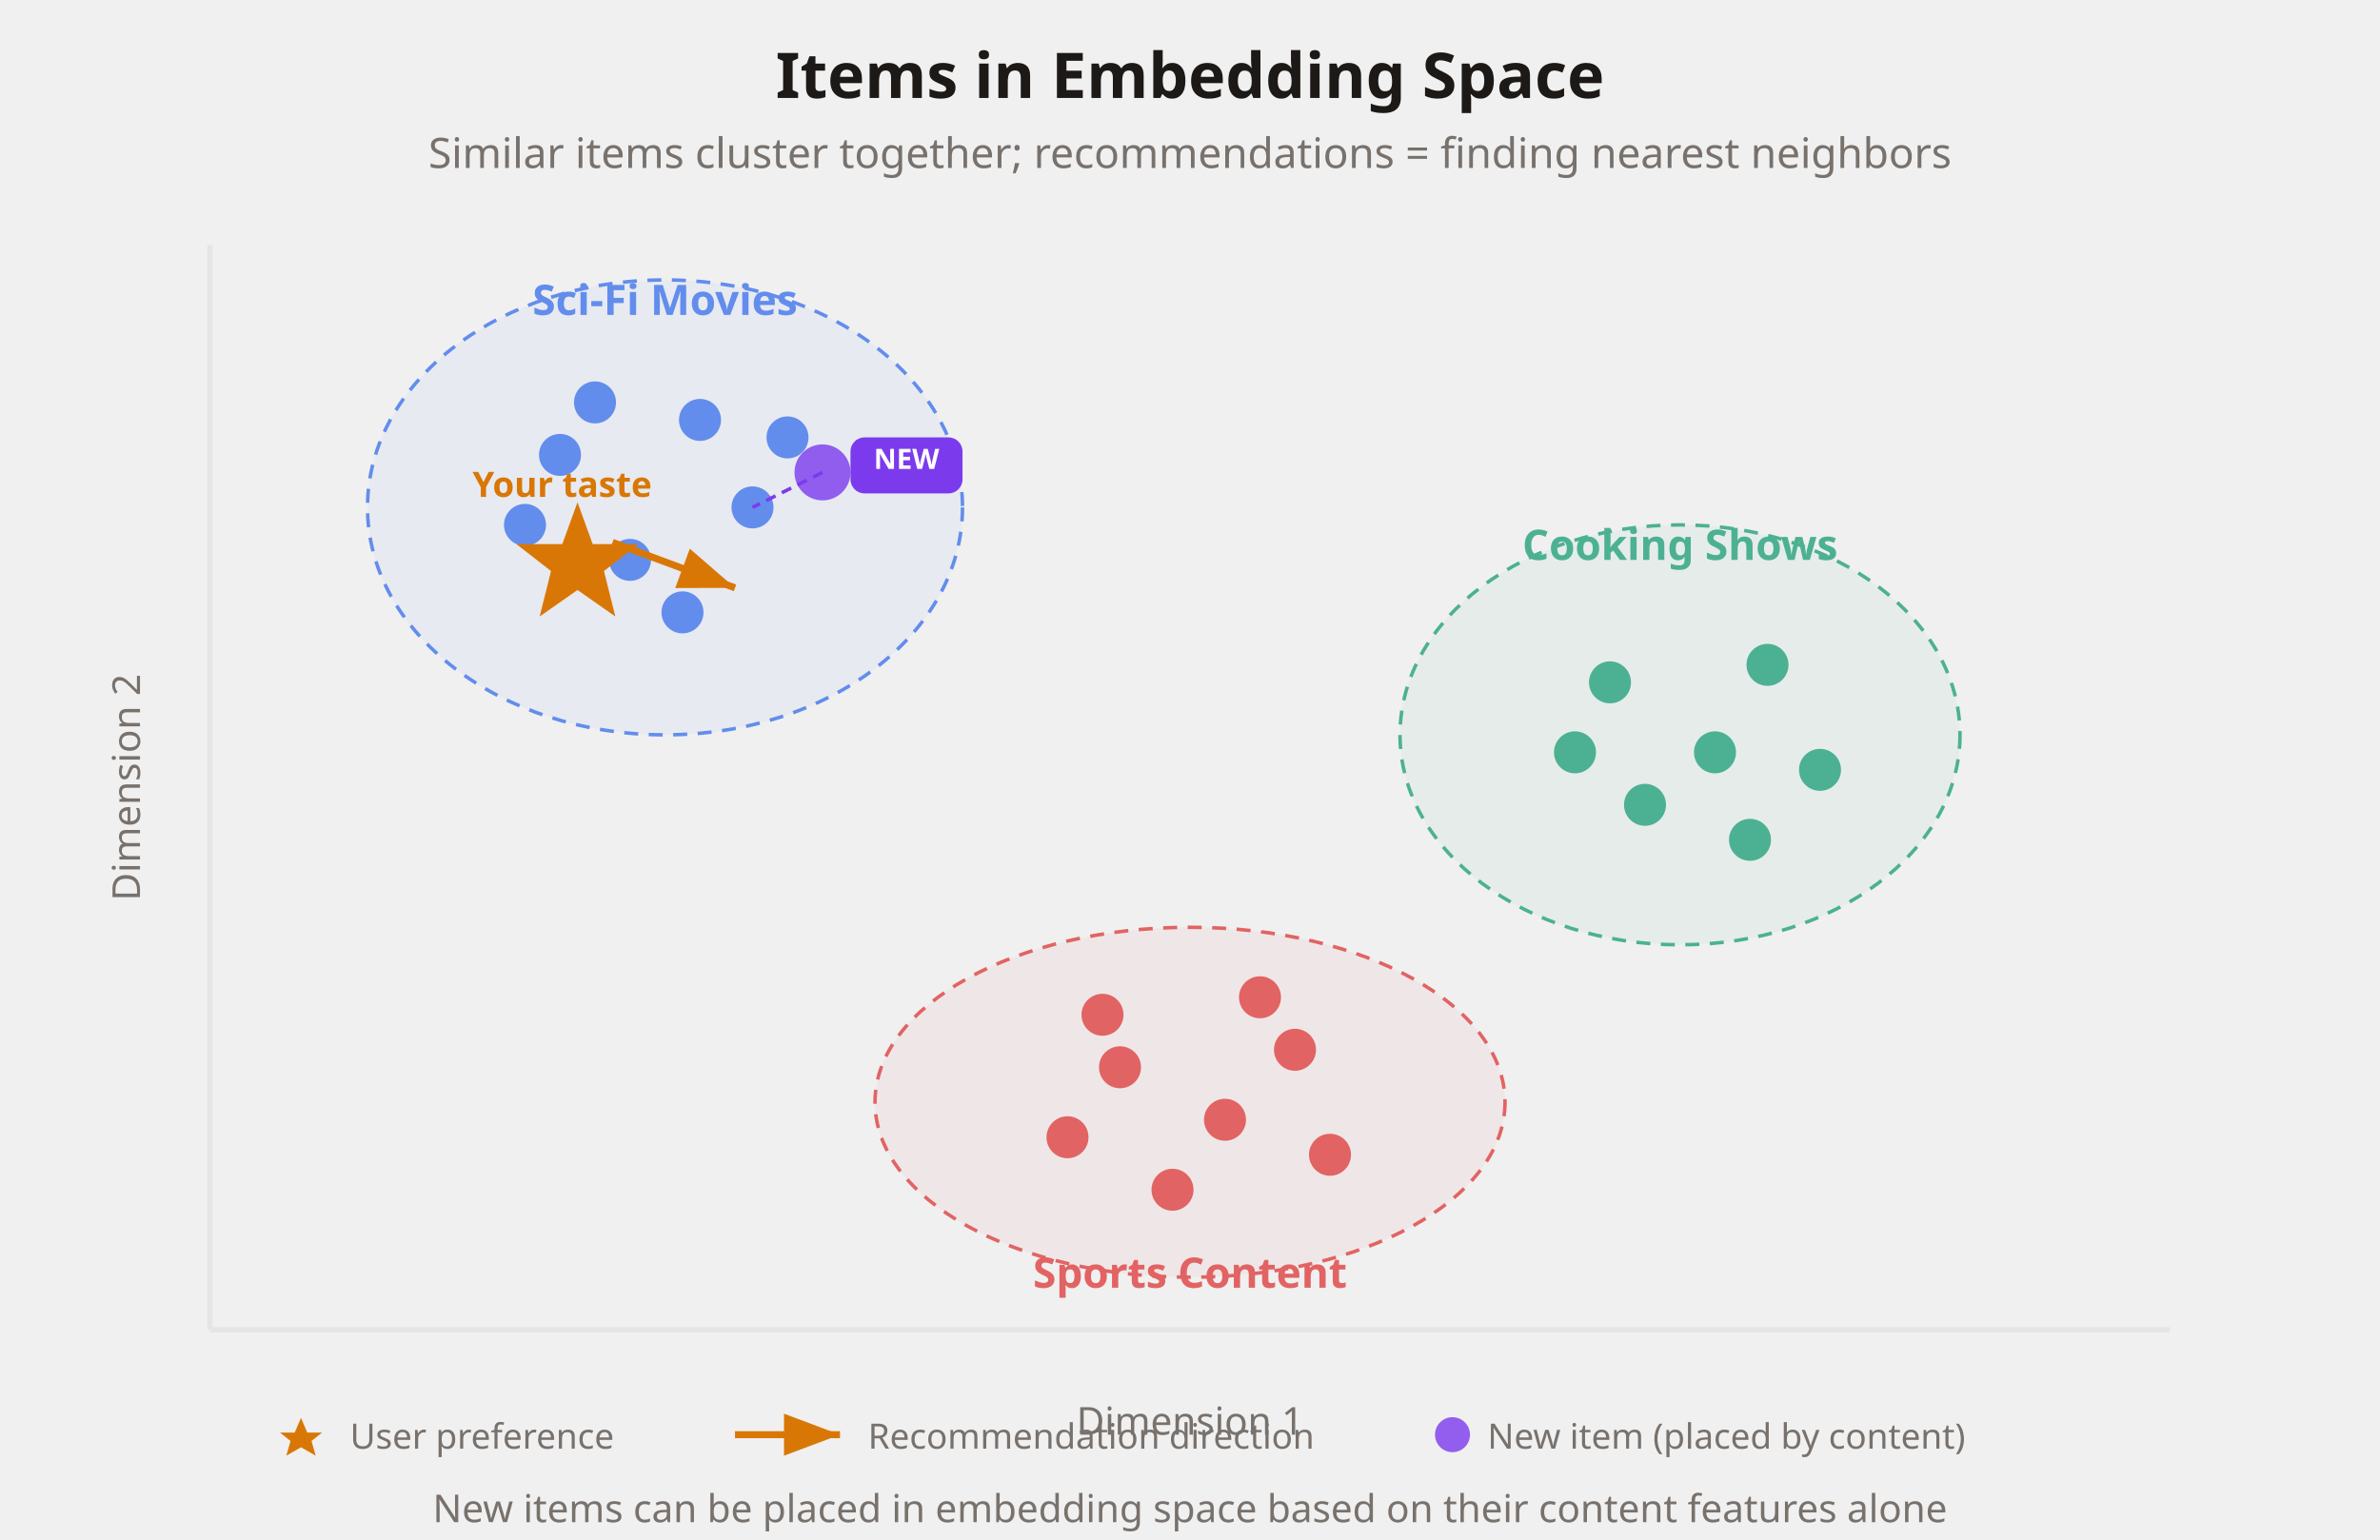
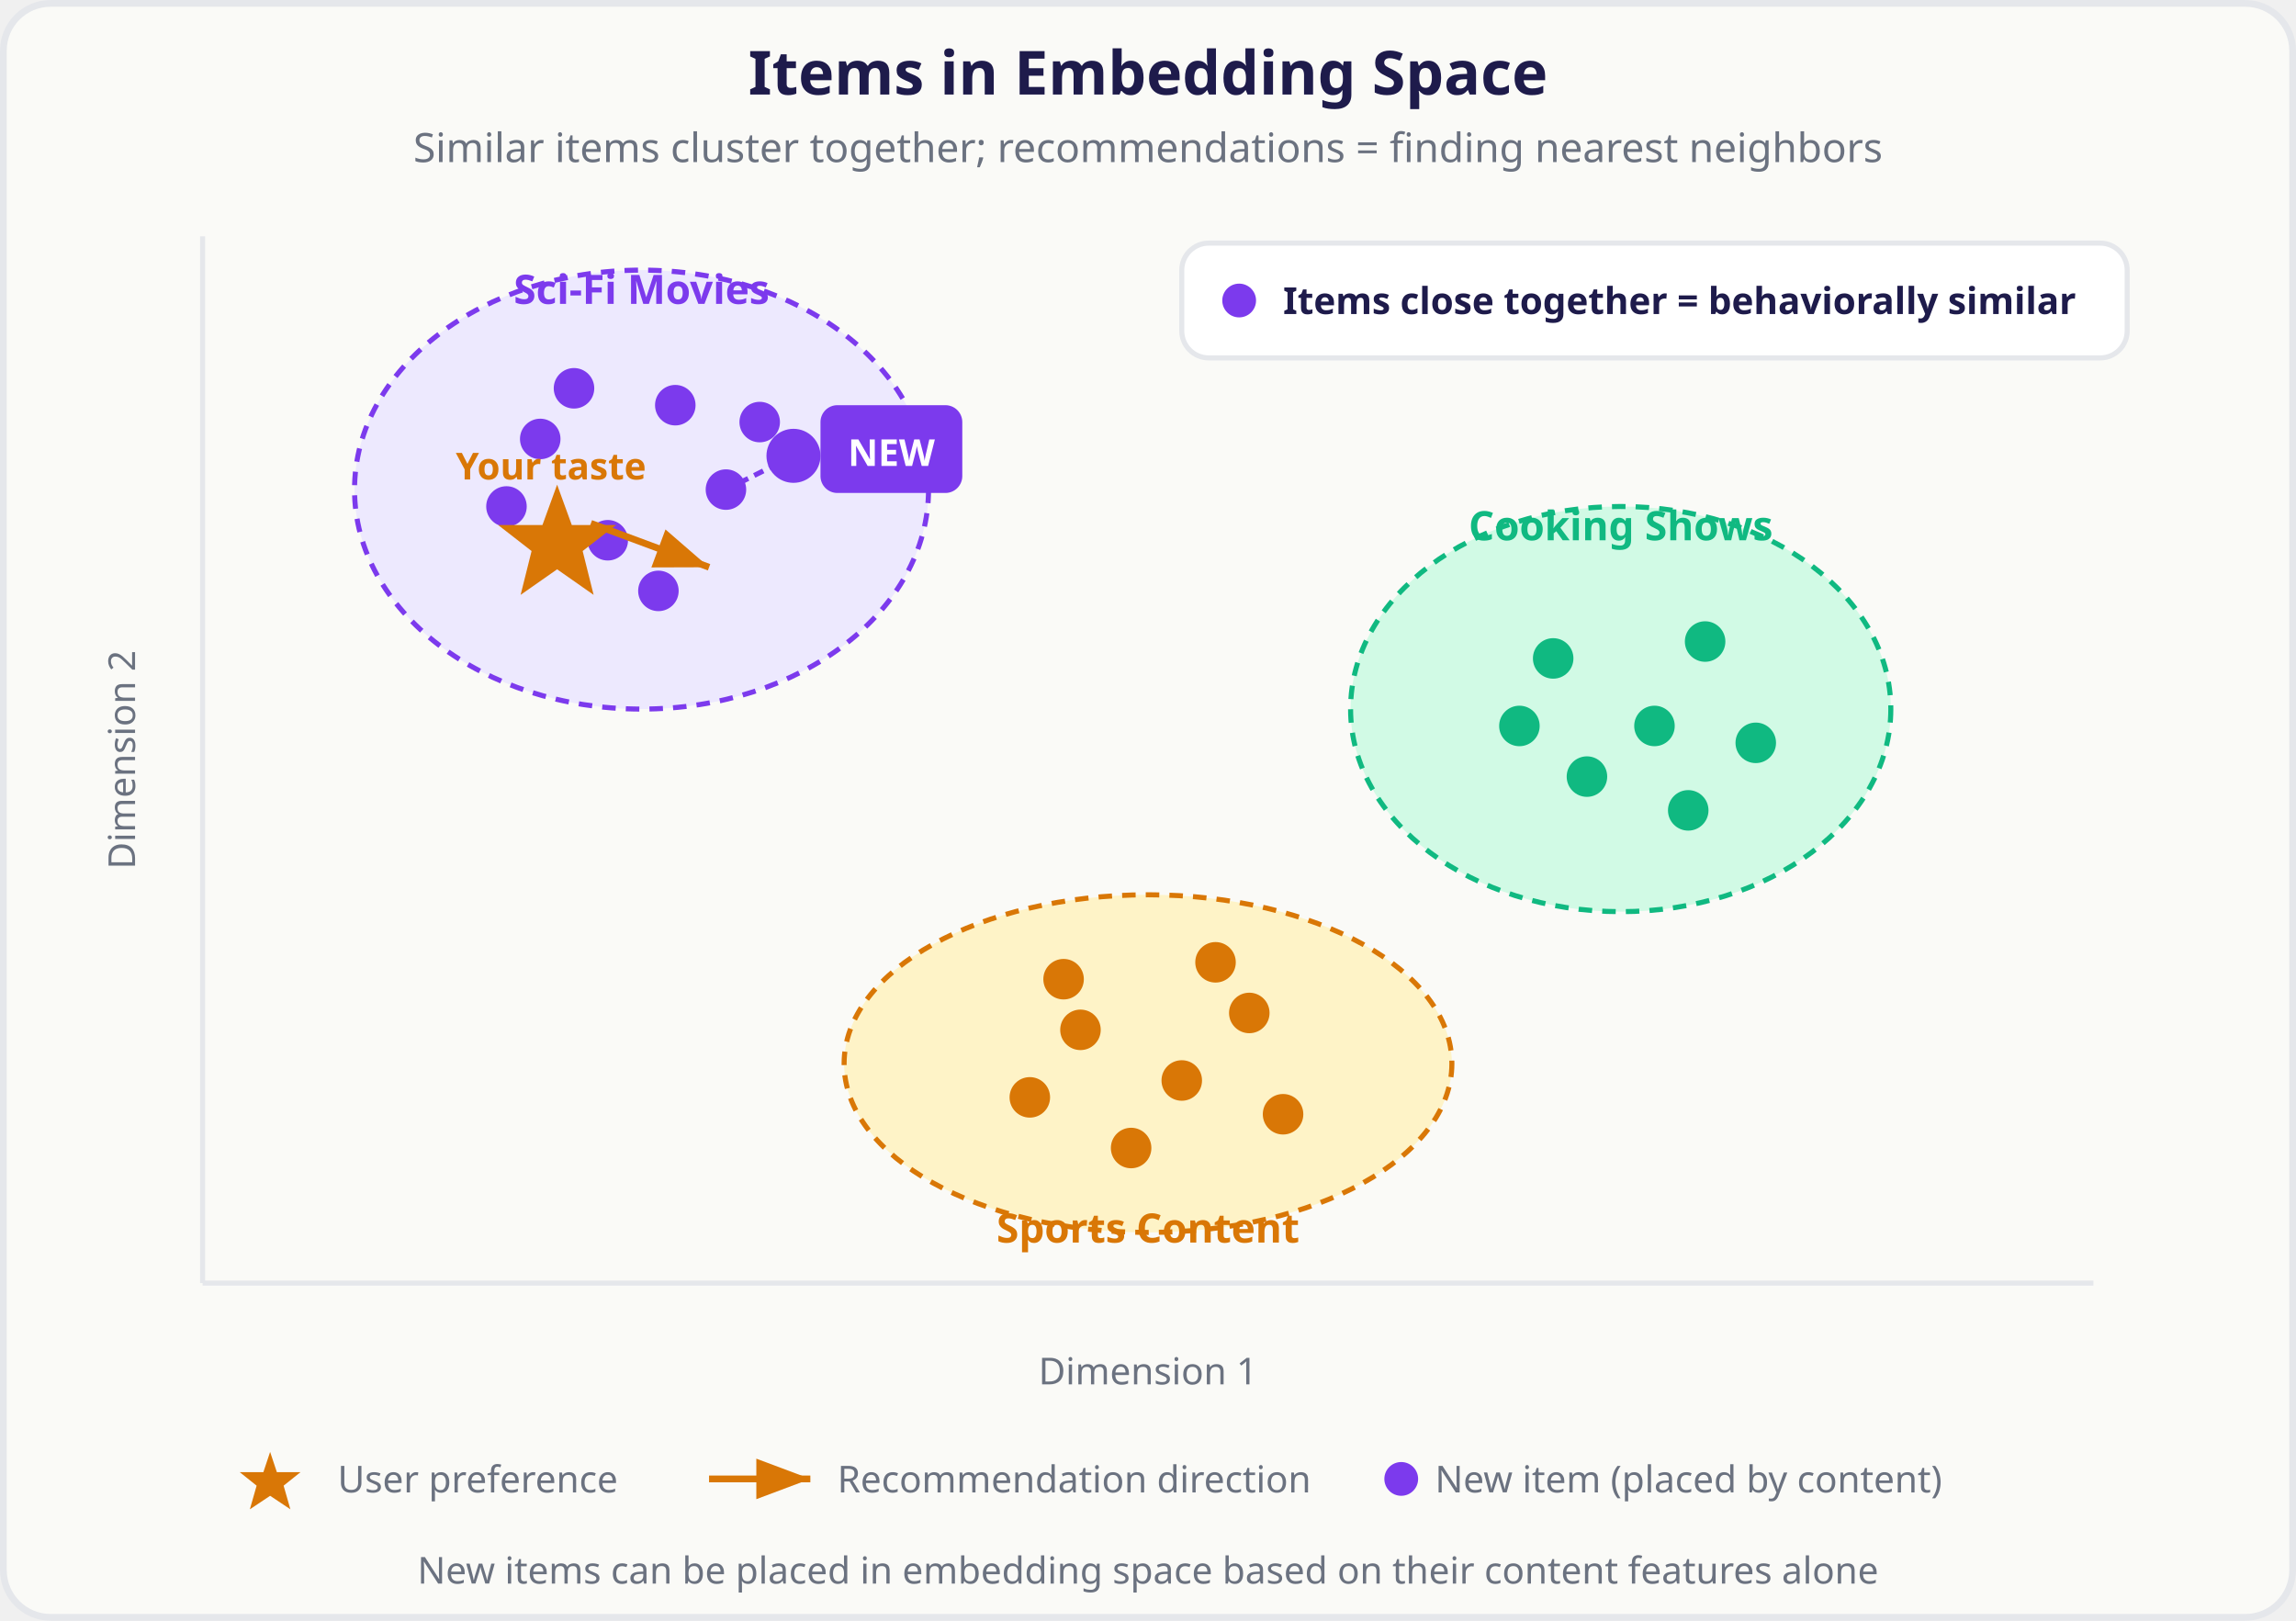
- <svg xmlns="http://www.w3.org/2000/svg" viewBox="0 0 680 440" width="680" height="440" font-family="system-ui, sans-serif">
-   <defs>
-     <marker id="arrowBlue" markerWidth="8" markerHeight="6" refX="8" refY="3" orient="auto">
-       <path d="M0,0 L8,3 L0,6" fill="#2563EB" />
-     </marker>
-   </defs>
-   <text x="340" y="28" text-anchor="middle" font-size="18" font-weight="bold" fill="#1C1917">Items in Embedding Space</text>
-   <text x="340" y="48" text-anchor="middle" font-size="12" fill="#78716C">Similar items cluster together; recommendations = finding nearest neighbors</text>
-   <g transform="translate(60, 70)">
-     <line x1="0" y1="310" x2="560" y2="310" stroke="#E7E5E4" stroke-width="1.5" />
-     <line x1="0" y1="0" x2="0" y2="310" stroke="#E7E5E4" stroke-width="1.5" />
-     <text x="280" y="340" text-anchor="middle" font-size="11" fill="#78716C">Dimension 1</text>
-     <text x="-20" y="155" text-anchor="middle" font-size="11" fill="#78716C" transform="rotate(-90, -20, 155)">Dimension 2</text>
-     <g fill="#2563EB" opacity="0.7">
-       <ellipse cx="130" cy="75" rx="85" ry="65" fill="#2563EB" fill-opacity="0.06" stroke="#2563EB" stroke-width="1" stroke-dasharray="4,3" />
-       <circle cx="100" cy="60" r="6" />
-       <circle cx="140" cy="50" r="6" />
-       <circle cx="120" cy="90" r="6" />
-       <circle cx="155" cy="75" r="6" />
-       <circle cx="90" cy="80" r="6" />
-       <circle cx="135" cy="105" r="6" />
-       <circle cx="165" cy="55" r="6" />
-       <circle cx="110" cy="45" r="6" />
-       <text x="130" y="20" text-anchor="middle" font-size="12" font-weight="bold" fill="#2563EB" opacity="1">Sci-Fi Movies</text>
-     </g>
-     <g fill="#059669" opacity="0.7">
-       <ellipse cx="420" cy="140" rx="80" ry="60" fill="#059669" fill-opacity="0.06" stroke="#059669" stroke-width="1" stroke-dasharray="4,3" />
-       <circle cx="400" cy="125" r="6" />
-       <circle cx="430" cy="145" r="6" />
-       <circle cx="445" cy="120" r="6" />
-       <circle cx="410" cy="160" r="6" />
-       <circle cx="460" cy="150" r="6" />
-       <circle cx="390" cy="145" r="6" />
-       <circle cx="440" cy="170" r="6" />
-       <text x="420" y="90" text-anchor="middle" font-size="12" font-weight="bold" fill="#059669" opacity="1">Cooking Shows</text>
-     </g>
-     <g fill="#DC2626" opacity="0.7">
-       <ellipse cx="280" cy="245" rx="90" ry="50" fill="#DC2626" fill-opacity="0.06" stroke="#DC2626" stroke-width="1" stroke-dasharray="4,3" />
-       <circle cx="260" cy="235" r="6" />
-       <circle cx="290" cy="250" r="6" />
-       <circle cx="310" cy="230" r="6" />
-       <circle cx="245" cy="255" r="6" />
-       <circle cx="275" cy="270" r="6" />
-       <circle cx="320" cy="260" r="6" />
-       <circle cx="300" cy="215" r="6" />
-       <circle cx="255" cy="220" r="6" />
-       <text x="280" y="298" text-anchor="middle" font-size="12" font-weight="bold" fill="#DC2626" opacity="1">Sports Content</text>
-     </g>
-     <polygon points="105,75 109,86 121,86 112,93 115,105 105,98 95,105 98,93 89,86 101,86" fill="#D97706" stroke="#D97706" stroke-width="1" />
-     <line x1="115" y1="85" x2="150" y2="98" stroke="#D97706" stroke-width="2" marker-end="url(#arrowOrange2)" />
-     <text x="75" y="72" font-size="10" fill="#D97706" font-weight="bold">Your taste</text>
-     <g transform="translate(175, 65)">
-       <circle cx="0" cy="0" r="8" fill="#7C3AED" opacity="0.8" />
-       <rect x="8" y="-10" width="32" height="16" rx="4" fill="#7C3AED" />
-       <text x="24" y="-1" text-anchor="middle" font-size="8" fill="white" font-weight="bold">NEW</text>
-     </g>
-     <line x1="175" y1="65" x2="155" y2="75" stroke="#7C3AED" stroke-width="1" stroke-dasharray="3,2" />
-   </g>
+ <svg xmlns="http://www.w3.org/2000/svg" viewBox="0 0 680 480" width="680" height="480" font-family="system-ui, sans-serif">
  <defs>
    <marker id="arrowOrange2" markerWidth="8" markerHeight="6" refX="8" refY="3" orient="auto">
      <path d="M0,0 L8,3 L0,6" fill="#D97706" />
    </marker>
  </defs>
-   <g transform="translate(80, 410)">
-     <polygon points="0,0 3,7 10,7 5,11 7,18 0,14 -7,18 -5,11 -10,7 -3,7" fill="#D97706" transform="scale(0.6) translate(10,-8)" />
-     <text x="20" y="4" font-size="10" fill="#78716C">User preference</text>
+   <rect x="1" y="1" width="678" height="478" rx="14" fill="#FAFAF7" stroke="#E5E7EB" stroke-width="2" />
+   <text x="340" y="28" text-anchor="middle" font-size="18" font-weight="bold" fill="#1E1B4B">Items in Embedding Space</text>
+   <text x="340" y="48" text-anchor="middle" font-size="12" fill="#6B7280">Similar items cluster together; recommendations = finding nearest neighbors</text>
+   <g transform="translate(60,70)">
+     <line x1="0" y1="310" x2="560" y2="310" stroke="#E5E7EB" stroke-width="1.5" />
+     <line x1="0" y1="0" x2="0" y2="310" stroke="#E5E7EB" stroke-width="1.5" />
+     <text x="280" y="340" text-anchor="middle" font-size="11" fill="#6B7280">Dimension 1</text>
+     <text x="-20" y="155" text-anchor="middle" font-size="11" fill="#6B7280" transform="rotate(-90,-20,155)">Dimension 2</text>
+     <g>
+       <ellipse cx="130" cy="75" rx="85" ry="65" fill="#EDE9FE" stroke="#7C3AED" stroke-width="1.5" stroke-dasharray="4,3" />
+       <g fill="#7C3AED">
+         <circle cx="100" cy="60" r="6" />
+         <circle cx="140" cy="50" r="6" />
+         <circle cx="120" cy="90" r="6" />
+         <circle cx="155" cy="75" r="6" />
+         <circle cx="90" cy="80" r="6" />
+         <circle cx="135" cy="105" r="6" />
+         <circle cx="165" cy="55" r="6" />
+         <circle cx="110" cy="45" r="6" />
+       </g>
+       <text x="130" y="20" text-anchor="middle" font-size="12" font-weight="bold" fill="#7C3AED">Sci-Fi Movies</text>
+     </g>
+     <g>
+       <ellipse cx="420" cy="140" rx="80" ry="60" fill="#D1FAE5" stroke="#10B981" stroke-width="1.5" stroke-dasharray="4,3" />
+       <g fill="#10B981">
+         <circle cx="400" cy="125" r="6" />
+         <circle cx="430" cy="145" r="6" />
+         <circle cx="445" cy="120" r="6" />
+         <circle cx="410" cy="160" r="6" />
+         <circle cx="460" cy="150" r="6" />
+         <circle cx="390" cy="145" r="6" />
+         <circle cx="440" cy="170" r="6" />
+       </g>
+       <text x="420" y="90" text-anchor="middle" font-size="12" font-weight="bold" fill="#10B981">Cooking Shows</text>
+     </g>
+     <g>
+       <ellipse cx="280" cy="245" rx="90" ry="50" fill="#FEF3C7" stroke="#D97706" stroke-width="1.5" stroke-dasharray="4,3" />
+       <g fill="#D97706">
+         <circle cx="260" cy="235" r="6" />
+         <circle cx="290" cy="250" r="6" />
+         <circle cx="310" cy="230" r="6" />
+         <circle cx="245" cy="255" r="6" />
+         <circle cx="275" cy="270" r="6" />
+         <circle cx="320" cy="260" r="6" />
+         <circle cx="300" cy="215" r="6" />
+         <circle cx="255" cy="220" r="6" />
+       </g>
+       <text x="280" y="298" text-anchor="middle" font-size="12" font-weight="bold" fill="#D97706">Sports Content</text>
+     </g>
+     <polygon points="105,75 109,86 121,86 112,93 115,105 105,98 95,105 98,93 89,86 101,86" fill="#D97706" stroke="#D97706" stroke-width="1" />
+     <line x1="115" y1="85" x2="150" y2="98" stroke="#D97706" stroke-width="2" marker-end="url(#arrowOrange2)" />
+     <text x="75" y="72" font-size="11" fill="#D97706" font-weight="bold">Your taste</text>
+     <g transform="translate(175,65)">
+       <circle cx="0" cy="0" r="8" fill="#7C3AED" />
+       <rect x="8" y="-15" width="42" height="26" rx="5" fill="#7C3AED" />
+       <text x="29" y="3" text-anchor="middle" font-size="11" fill="#FFFFFF" font-weight="bold">NEW</text>
+     </g>
+     <line x1="175" y1="65" x2="155" y2="75" stroke="#7C3AED" stroke-width="1.5" stroke-dasharray="3,2" />
+   </g>
+   <g>
+     <rect x="350" y="72" width="280" height="34" rx="8" fill="#FFFFFF" stroke="#E5E7EB" stroke-width="1.5" />
+     <circle cx="367" cy="89" r="5" fill="#7C3AED" />
+     <text x="380" y="93" font-size="11" font-weight="bold" fill="#1E1B4B">Items close together = behaviorally similar</text>
+   </g>
+   <g transform="translate(80,438)">
+     <polygon points="0,-8 2,-2 9,-2 4,2 6,9 0,5 -6,9 -4,2 -9,-2 -2,-2" fill="#D97706" />
+     <text x="20" y="4" font-size="11" fill="#6B7280">User preference</text>
    <line x1="130" y1="0" x2="160" y2="0" stroke="#D97706" stroke-width="2" marker-end="url(#arrowOrange2)" />
-     <text x="168" y="4" font-size="10" fill="#78716C">Recommendation direction</text>
-     <circle cx="335" cy="0" r="5" fill="#7C3AED" opacity="0.8" />
-     <text x="345" y="4" font-size="10" fill="#78716C">New item (placed by content)</text>
+     <text x="168" y="4" font-size="11" fill="#6B7280">Recommendation direction</text>
+     <circle cx="335" cy="0" r="5" fill="#7C3AED" />
+     <text x="345" y="4" font-size="11" fill="#6B7280">New item (placed by content)</text>
  </g>
-   <text x="340" y="435" text-anchor="middle" font-size="11" fill="#78716C">New items can be placed in embedding space based on their content features alone</text>
+   <text x="340" y="469" text-anchor="middle" font-size="11" fill="#6B7280">New items can be placed in embedding space based on their content features alone</text>
</svg>
